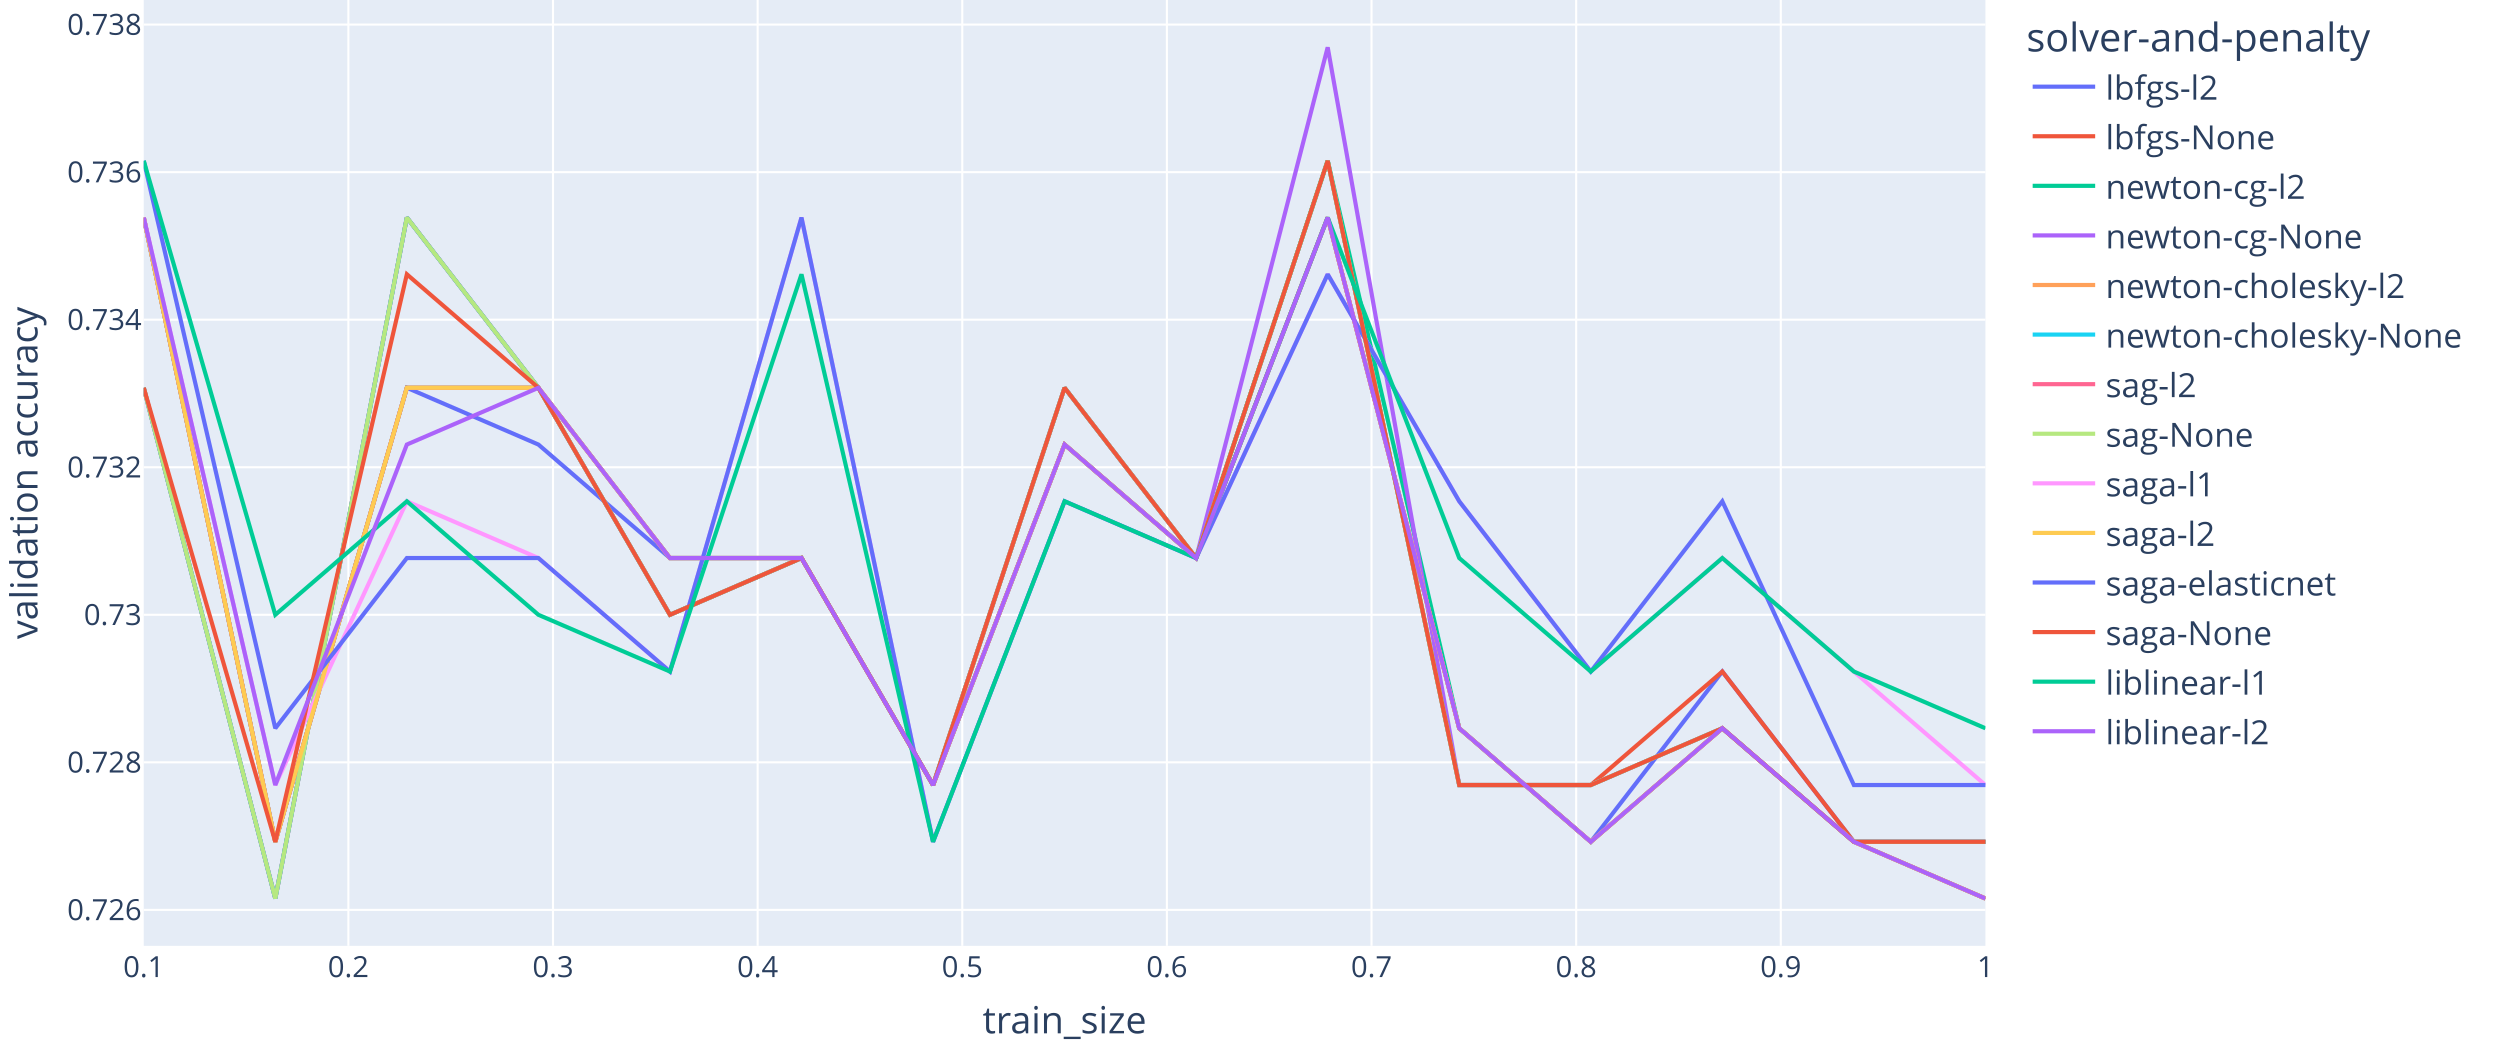
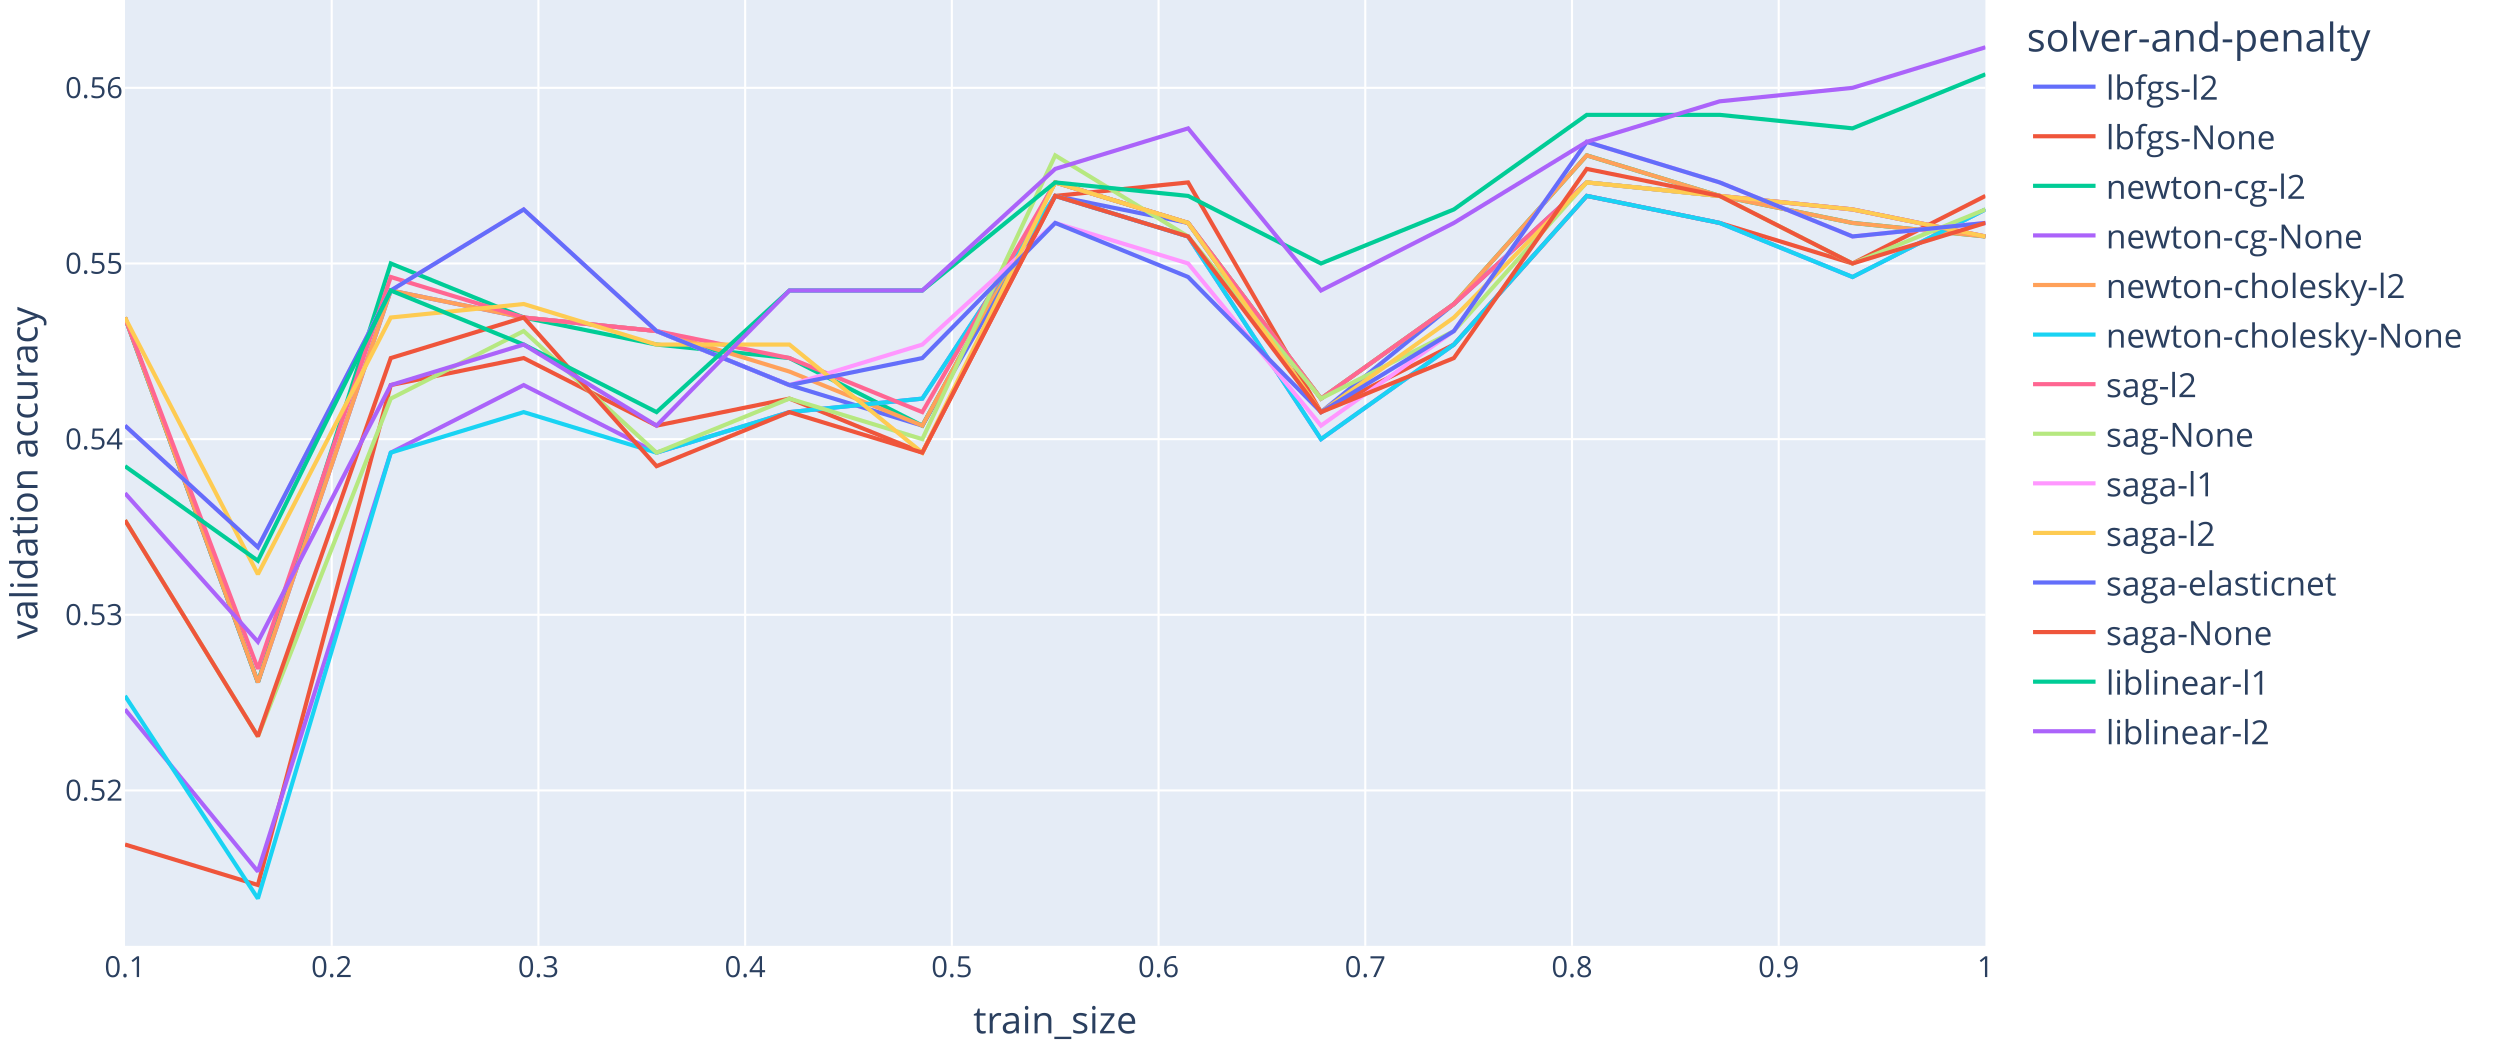
<svg xmlns="http://www.w3.org/2000/svg" class="main-svg" width="1200" height="500" style="" viewBox="0 0 1200 500">
  <rect x="0" y="0" width="1200" height="500" style="fill: rgb(255, 255, 255); fill-opacity: 1;" />
-   <defs id="defs-ea9cd1">
+   <defs id="defs-24082f">
    <g class="clips">
-       <clipPath id="clipea9cd1xyplot" class="plotclip">
-         <rect width="884" height="454" />
+       <clipPath id="clip24082fxyplot" class="plotclip">
+         <rect width="893" height="454" />
      </clipPath>
-       <clipPath class="axesclip" id="clipea9cd1x">
-         <rect x="69" y="0" width="884" height="500" />
+       <clipPath class="axesclip" id="clip24082fx">
+         <rect x="60" y="0" width="893" height="500" />
      </clipPath>
-       <clipPath class="axesclip" id="clipea9cd1y">
+       <clipPath class="axesclip" id="clip24082fy">
        <rect x="0" y="0" width="1200" height="454" />
      </clipPath>
-       <clipPath class="axesclip" id="clipea9cd1xy">
-         <rect x="69" y="0" width="884" height="454" />
+       <clipPath class="axesclip" id="clip24082fxy">
+         <rect x="60" y="0" width="893" height="454" />
      </clipPath>
    </g>
    <g class="gradients" />
    <g class="patterns" />
  </defs>
  <g class="bglayer">
-     <rect class="bg" x="69" y="0" width="884" height="454" style="fill: rgb(229, 236, 246); fill-opacity: 1; stroke-width: 0;" />
+     <rect class="bg" x="60" y="0" width="893" height="454" style="fill: rgb(229, 236, 246); fill-opacity: 1; stroke-width: 0;" />
  </g>
  <g class="layer-below">
    <g class="imagelayer" />
    <g class="shapelayer" />
  </g>
  <g class="cartesianlayer">
    <g class="subplot xy">
      <g class="layer-subplot">
        <g class="shapelayer" />
        <g class="imagelayer" />
      </g>
      <g class="minor-gridlayer">
        <g class="x" />
        <g class="y" />
      </g>
      <g class="gridlayer">
        <g class="x">
-           <path class="xgrid crisp" transform="translate(167.22,0)" d="M0,0v454" style="stroke: rgb(255, 255, 255); stroke-opacity: 1; stroke-width: 1px;" />
-           <path class="xgrid crisp" transform="translate(265.44,0)" d="M0,0v454" style="stroke: rgb(255, 255, 255); stroke-opacity: 1; stroke-width: 1px;" />
-           <path class="xgrid crisp" transform="translate(363.67,0)" d="M0,0v454" style="stroke: rgb(255, 255, 255); stroke-opacity: 1; stroke-width: 1px;" />
-           <path class="xgrid crisp" transform="translate(461.89,0)" d="M0,0v454" style="stroke: rgb(255, 255, 255); stroke-opacity: 1; stroke-width: 1px;" />
-           <path class="xgrid crisp" transform="translate(560.11,0)" d="M0,0v454" style="stroke: rgb(255, 255, 255); stroke-opacity: 1; stroke-width: 1px;" />
-           <path class="xgrid crisp" transform="translate(658.33,0)" d="M0,0v454" style="stroke: rgb(255, 255, 255); stroke-opacity: 1; stroke-width: 1px;" />
-           <path class="xgrid crisp" transform="translate(756.56,0)" d="M0,0v454" style="stroke: rgb(255, 255, 255); stroke-opacity: 1; stroke-width: 1px;" />
-           <path class="xgrid crisp" transform="translate(854.78,0)" d="M0,0v454" style="stroke: rgb(255, 255, 255); stroke-opacity: 1; stroke-width: 1px;" />
+           <path class="xgrid crisp" transform="translate(159.22,0)" d="M0,0v454" style="stroke: rgb(255, 255, 255); stroke-opacity: 1; stroke-width: 1px;" />
+           <path class="xgrid crisp" transform="translate(258.44,0)" d="M0,0v454" style="stroke: rgb(255, 255, 255); stroke-opacity: 1; stroke-width: 1px;" />
+           <path class="xgrid crisp" transform="translate(357.67,0)" d="M0,0v454" style="stroke: rgb(255, 255, 255); stroke-opacity: 1; stroke-width: 1px;" />
+           <path class="xgrid crisp" transform="translate(456.89,0)" d="M0,0v454" style="stroke: rgb(255, 255, 255); stroke-opacity: 1; stroke-width: 1px;" />
+           <path class="xgrid crisp" transform="translate(556.11,0)" d="M0,0v454" style="stroke: rgb(255, 255, 255); stroke-opacity: 1; stroke-width: 1px;" />
+           <path class="xgrid crisp" transform="translate(655.33,0)" d="M0,0v454" style="stroke: rgb(255, 255, 255); stroke-opacity: 1; stroke-width: 1px;" />
+           <path class="xgrid crisp" transform="translate(754.56,0)" d="M0,0v454" style="stroke: rgb(255, 255, 255); stroke-opacity: 1; stroke-width: 1px;" />
+           <path class="xgrid crisp" transform="translate(853.78,0)" d="M0,0v454" style="stroke: rgb(255, 255, 255); stroke-opacity: 1; stroke-width: 1px;" />
        </g>
        <g class="y">
-           <path class="ygrid crisp" transform="translate(0,436.75)" d="M69,0h884" style="stroke: rgb(255, 255, 255); stroke-opacity: 1; stroke-width: 1px;" />
-           <path class="ygrid crisp" transform="translate(0,365.92)" d="M69,0h884" style="stroke: rgb(255, 255, 255); stroke-opacity: 1; stroke-width: 1px;" />
-           <path class="ygrid crisp" transform="translate(0,295.1)" d="M69,0h884" style="stroke: rgb(255, 255, 255); stroke-opacity: 1; stroke-width: 1px;" />
-           <path class="ygrid crisp" transform="translate(0,224.28)" d="M69,0h884" style="stroke: rgb(255, 255, 255); stroke-opacity: 1; stroke-width: 1px;" />
-           <path class="ygrid crisp" transform="translate(0,153.45)" d="M69,0h884" style="stroke: rgb(255, 255, 255); stroke-opacity: 1; stroke-width: 1px;" />
-           <path class="ygrid crisp" transform="translate(0,82.63)" d="M69,0h884" style="stroke: rgb(255, 255, 255); stroke-opacity: 1; stroke-width: 1px;" />
-           <path class="ygrid crisp" transform="translate(0,11.8)" d="M69,0h884" style="stroke: rgb(255, 255, 255); stroke-opacity: 1; stroke-width: 1px;" />
+           <path class="ygrid crisp" transform="translate(0,379.41)" d="M60,0h893" style="stroke: rgb(255, 255, 255); stroke-opacity: 1; stroke-width: 1px;" />
+           <path class="ygrid crisp" transform="translate(0,295.1)" d="M60,0h893" style="stroke: rgb(255, 255, 255); stroke-opacity: 1; stroke-width: 1px;" />
+           <path class="ygrid crisp" transform="translate(0,210.79)" d="M60,0h893" style="stroke: rgb(255, 255, 255); stroke-opacity: 1; stroke-width: 1px;" />
+           <path class="ygrid crisp" transform="translate(0,126.47)" d="M60,0h893" style="stroke: rgb(255, 255, 255); stroke-opacity: 1; stroke-width: 1px;" />
+           <path class="ygrid crisp" transform="translate(0,42.16)" d="M60,0h893" style="stroke: rgb(255, 255, 255); stroke-opacity: 1; stroke-width: 1px;" />
        </g>
      </g>
      <g class="zerolinelayer" />
      <g class="layer-between">
        <g class="shapelayer" />
        <g class="imagelayer" />
      </g>
      <path class="xlines-below" />
      <path class="ylines-below" />
      <g class="overlines-below" />
      <g class="xaxislayer-below" />
      <g class="yaxislayer-below" />
      <g class="overaxes-below" />
      <g class="overplot">
-         <g class="xy" transform="translate(69,0)" clip-path="url(#clipea9cd1xyplot)">
+         <g class="xy" transform="translate(60,0)" clip-path="url(#clip24082fxyplot)">
          <g class="scatterlayer mlayer">
-             <g class="trace scatter trace68e099" style="stroke-miterlimit: 2; opacity: 1;">
-               <g class="fills" />
-               <g class="errorbars" />
-               <g class="lines">
-                 <path class="js-line" d="M0,104.42L63.14,404.06L126.29,186.14L189.43,213.38L252.57,267.86L315.71,267.86L378.86,376.82L442,213.38L505.14,267.86L568.29,104.42L631.43,349.58L694.57,404.06L757.71,322.34L820.86,404.06L884,404.06" style="vector-effect: none; fill: none; stroke: rgb(99, 110, 250); stroke-opacity: 1; stroke-width: 2px; opacity: 1;" />
-               </g>
-               <g class="points" />
-               <g class="text" />
-             </g>
-             <g class="trace scatter tracee0214a" style="stroke-miterlimit: 2; opacity: 1;">
-               <g class="fills" />
-               <g class="errorbars" />
-               <g class="lines">
-                 <path class="js-line" d="M0,186.14L63.14,431.3L126.29,104.42L189.43,186.14L252.57,295.1L315.71,267.86L378.86,376.82L442,186.14L505.14,267.86L568.29,77.18L631.43,376.82L694.57,376.82L757.71,322.34L820.86,404.06L884,404.06" style="vector-effect: none; fill: none; stroke: rgb(239, 85, 59); stroke-opacity: 1; stroke-width: 2px; opacity: 1;" />
-               </g>
-               <g class="points" />
-               <g class="text" />
-             </g>
-             <g class="trace scatter tracea2cf69" style="stroke-miterlimit: 2; opacity: 1;">
-               <g class="fills" />
-               <g class="errorbars" />
-               <g class="lines">
-                 <path class="js-line" d="M0,104.42L63.14,404.06L126.29,186.14L189.43,186.14L252.57,267.86L315.71,267.86L378.86,376.82L442,213.38L505.14,267.86L568.29,77.18L631.43,349.58L694.57,404.06L757.71,349.58L820.86,404.06L884,431.3" style="vector-effect: none; fill: none; stroke: rgb(0, 204, 150); stroke-opacity: 1; stroke-width: 2px; opacity: 1;" />
-               </g>
-               <g class="points" />
-               <g class="text" />
-             </g>
-             <g class="trace scatter trace4b5e1e" style="stroke-miterlimit: 2; opacity: 1;">
-               <g class="fills" />
-               <g class="errorbars" />
-               <g class="lines">
-                 <path class="js-line" d="M0,186.14L63.14,431.3L126.29,104.42L189.43,186.14L252.57,295.1L315.71,267.86L378.86,376.82L442,186.14L505.14,267.86L568.29,22.7L631.43,376.82L694.57,376.82L757.71,349.58L820.86,404.06L884,404.06" style="vector-effect: none; fill: none; stroke: rgb(171, 99, 250); stroke-opacity: 1; stroke-width: 2px; opacity: 1;" />
-               </g>
-               <g class="points" />
-               <g class="text" />
-             </g>
-             <g class="trace scatter trace64db4d" style="stroke-miterlimit: 2; opacity: 1;">
-               <g class="fills" />
-               <g class="errorbars" />
-               <g class="lines">
-                 <path class="js-line" d="M0,104.42L63.14,404.06L126.29,186.14L189.43,186.14L252.57,267.86L315.71,267.86L378.86,376.82L442,213.38L505.14,267.86L568.29,104.42L631.43,349.58L694.57,404.06L757.71,349.58L820.86,404.06L884,431.3" style="vector-effect: none; fill: none; stroke: rgb(255, 161, 90); stroke-opacity: 1; stroke-width: 2px; opacity: 1;" />
-               </g>
-               <g class="points" />
-               <g class="text" />
-             </g>
-             <g class="trace scatter trace7dad51" style="stroke-miterlimit: 2; opacity: 1;">
-               <g class="fills" />
-               <g class="errorbars" />
-               <g class="lines">
-                 <path class="js-line" d="M0,186.14L63.14,431.3L126.29,104.42L189.43,186.14L252.57,295.1L315.71,267.86L378.86,376.82L442,186.14L505.14,267.86L568.29,77.18L631.43,376.82L694.57,376.82L757.71,349.58L820.86,404.06L884,404.06" style="vector-effect: none; fill: none; stroke: rgb(25, 211, 243); stroke-opacity: 1; stroke-width: 2px; opacity: 1;" />
-               </g>
-               <g class="points" />
-               <g class="text" />
-             </g>
-             <g class="trace scatter trace5bfaf8" style="stroke-miterlimit: 2; opacity: 1;">
-               <g class="fills" />
-               <g class="errorbars" />
-               <g class="lines">
-                 <path class="js-line" d="M0,104.42L63.14,404.06L126.29,186.14L189.43,186.14L252.57,267.86L315.71,267.86L378.86,376.82L442,213.38L505.14,267.86L568.29,104.42L631.43,349.58L694.57,404.06L757.71,349.58L820.86,404.06L884,431.3" style="vector-effect: none; fill: none; stroke: rgb(255, 102, 146); stroke-opacity: 1; stroke-width: 2px; opacity: 1;" />
-               </g>
-               <g class="points" />
-               <g class="text" />
-             </g>
-             <g class="trace scatter trace905523" style="stroke-miterlimit: 2; opacity: 1;">
-               <g class="fills" />
-               <g class="errorbars" />
-               <g class="lines">
-                 <path class="js-line" d="M0,186.14L63.14,431.3L126.29,104.42L189.43,186.14L252.57,295.1L315.71,267.86L378.86,376.82L442,186.14L505.14,267.86L568.29,77.18L631.43,376.82L694.57,376.82L757.71,349.58L820.86,404.06L884,404.06" style="vector-effect: none; fill: none; stroke: rgb(182, 232, 128); stroke-opacity: 1; stroke-width: 2px; opacity: 1;" />
-               </g>
-               <g class="points" />
-               <g class="text" />
-             </g>
-             <g class="trace scatter trace5bcd3b" style="stroke-miterlimit: 2; opacity: 1;">
-               <g class="fills" />
-               <g class="errorbars" />
-               <g class="lines">
-                 <path class="js-line" d="M0,104.42L63.14,376.82L126.29,240.62L189.43,267.86L252.57,322.34L315.71,104.42L378.86,404.06L442,240.62L505.14,267.86L568.29,131.66L631.43,240.62L694.57,322.34L757.71,267.86L884,376.82" style="vector-effect: none; fill: none; stroke: rgb(255, 151, 255); stroke-opacity: 1; stroke-width: 2px; opacity: 1;" />
-               </g>
-               <g class="points" />
-               <g class="text" />
-             </g>
-             <g class="trace scatter trace7b764d" style="stroke-miterlimit: 2; opacity: 1;">
-               <g class="fills" />
-               <g class="errorbars" />
-               <g class="lines">
-                 <path class="js-line" d="M0,104.42L63.14,404.06L126.29,186.14L189.43,186.14L252.57,267.86L315.71,267.86L378.86,376.82L442,213.38L505.14,267.86L568.29,104.42L631.43,349.58L694.57,404.06L757.71,349.58L820.86,404.06L884,431.3" style="vector-effect: none; fill: none; stroke: rgb(254, 203, 82); stroke-opacity: 1; stroke-width: 2px; opacity: 1;" />
-               </g>
-               <g class="points" />
-               <g class="text" />
-             </g>
-             <g class="trace scatter trace426a2b" style="stroke-miterlimit: 2; opacity: 1;">
-               <g class="fills" />
-               <g class="errorbars" />
-               <g class="lines">
-                 <path class="js-line" d="M0,77.18L63.14,349.58L126.29,267.86L189.43,267.86L252.57,322.34L315.71,104.42L378.86,404.06L442,240.62L505.14,267.86L568.29,131.66L631.43,240.62L694.57,322.34L757.71,240.62L820.86,376.82L884,376.82" style="vector-effect: none; fill: none; stroke: rgb(99, 110, 250); stroke-opacity: 1; stroke-width: 2px; opacity: 1;" />
-               </g>
-               <g class="points" />
-               <g class="text" />
-             </g>
-             <g class="trace scatter trace6861c8" style="stroke-miterlimit: 2; opacity: 1;">
-               <g class="fills" />
-               <g class="errorbars" />
-               <g class="lines">
-                 <path class="js-line" d="M0,186.14L63.14,404.06L126.29,131.66L189.43,186.14L252.57,295.1L315.71,267.86L378.86,376.82L442,186.14L505.14,267.86L568.29,77.18L631.43,376.82L694.57,376.82L757.71,349.58L820.86,404.06L884,404.06" style="vector-effect: none; fill: none; stroke: rgb(239, 85, 59); stroke-opacity: 1; stroke-width: 2px; opacity: 1;" />
-               </g>
-               <g class="points" />
-               <g class="text" />
-             </g>
-             <g class="trace scatter traceb2e31d" style="stroke-miterlimit: 2; opacity: 1;">
-               <g class="fills" />
-               <g class="errorbars" />
-               <g class="lines">
-                 <path class="js-line" d="M0,77.18L63.14,295.1L126.29,240.62L189.43,295.1L252.57,322.34L315.71,131.66L378.86,404.06L442,240.62L505.14,267.86L568.29,104.42L631.43,267.86L694.57,322.34L757.71,267.86L820.86,322.34L884,349.58" style="vector-effect: none; fill: none; stroke: rgb(0, 204, 150); stroke-opacity: 1; stroke-width: 2px; opacity: 1;" />
-               </g>
-               <g class="points" />
-               <g class="text" />
-             </g>
-             <g class="trace scatter traceeb6332" style="stroke-miterlimit: 2; opacity: 1;">
-               <g class="fills" />
-               <g class="errorbars" />
-               <g class="lines">
-                 <path class="js-line" d="M0,104.42L63.14,376.82L126.29,213.38L189.43,186.14L252.57,267.86L315.71,267.86L378.86,376.82L442,213.38L505.14,267.86L568.29,104.42L631.43,349.58L694.57,404.06L757.71,349.58L820.86,404.06L884,431.3" style="vector-effect: none; fill: none; stroke: rgb(171, 99, 250); stroke-opacity: 1; stroke-width: 2px; opacity: 1;" />
+             <g class="trace scatter trace258037" style="stroke-miterlimit: 2; opacity: 1;">
+               <g class="fills" />
+               <g class="errorbars" />
+               <g class="lines">
+                 <path class="js-line" d="M0,152.41L63.79,327.53L127.57,139.44L191.36,152.41L255.14,158.9L318.93,184.84L382.71,204.3L446.5,94.04L510.29,107.01L574.07,197.81L637.86,145.93L701.64,87.56L765.43,94.04L829.21,100.53L893,113.5" style="vector-effect: none; fill: none; stroke: rgb(99, 110, 250); stroke-opacity: 1; stroke-width: 2px; opacity: 1;" />
+               </g>
+               <g class="points" />
+               <g class="text" />
+             </g>
+             <g class="trace scatter traceef3fd4" style="stroke-miterlimit: 2; opacity: 1;">
+               <g class="fills" />
+               <g class="errorbars" />
+               <g class="lines">
+                 <path class="js-line" d="M0,405.36L63.79,424.81L127.57,184.84L191.36,171.87L255.14,204.3L318.93,191.33L382.71,217.27L446.5,94.04L510.29,87.56L574.07,197.81L637.86,165.39L701.64,94.04L765.43,107.01L829.21,126.47L893,94.04" style="vector-effect: none; fill: none; stroke: rgb(239, 85, 59); stroke-opacity: 1; stroke-width: 2px; opacity: 1;" />
+               </g>
+               <g class="points" />
+               <g class="text" />
+             </g>
+             <g class="trace scatter tracef79766" style="stroke-miterlimit: 2; opacity: 1;">
+               <g class="fills" />
+               <g class="errorbars" />
+               <g class="lines">
+                 <path class="js-line" d="M0,152.41L63.79,327.53L127.57,126.47L191.36,152.41L255.14,165.39L318.93,171.87L382.71,204.3L446.5,87.56L510.29,107.01L574.07,191.33L637.86,145.93L701.64,74.59L765.43,94.04L829.21,107.01L893,113.5" style="vector-effect: none; fill: none; stroke: rgb(0, 204, 150); stroke-opacity: 1; stroke-width: 2px; opacity: 1;" />
+               </g>
+               <g class="points" />
+               <g class="text" />
+             </g>
+             <g class="trace scatter trace04fb2e" style="stroke-miterlimit: 2; opacity: 1;">
+               <g class="fills" />
+               <g class="errorbars" />
+               <g class="lines">
+                 <path class="js-line" d="M0,340.5L63.79,418.33L127.57,217.27L191.36,184.84L255.14,217.27L318.93,197.81L382.71,191.33L446.5,94.04L510.29,113.5L574.07,210.79L637.86,165.39L701.64,94.04L765.43,107.01L829.21,132.96L893,100.53" style="vector-effect: none; fill: none; stroke: rgb(171, 99, 250); stroke-opacity: 1; stroke-width: 2px; opacity: 1;" />
+               </g>
+               <g class="points" />
+               <g class="text" />
+             </g>
+             <g class="trace scatter traceae353c" style="stroke-miterlimit: 2; opacity: 1;">
+               <g class="fills" />
+               <g class="errorbars" />
+               <g class="lines">
+                 <path class="js-line" d="M0,152.41L63.79,327.53L127.57,139.44L191.36,152.41L255.14,158.9L318.93,178.36L382.71,204.3L446.5,87.56L510.29,107.01L574.07,191.33L637.86,145.93L701.64,74.59L765.43,94.04L829.21,107.01L893,113.5" style="vector-effect: none; fill: none; stroke: rgb(255, 161, 90); stroke-opacity: 1; stroke-width: 2px; opacity: 1;" />
+               </g>
+               <g class="points" />
+               <g class="text" />
+             </g>
+             <g class="trace scatter tracee47c7b" style="stroke-miterlimit: 2; opacity: 1;">
+               <g class="fills" />
+               <g class="errorbars" />
+               <g class="lines">
+                 <path class="js-line" d="M0,334.01L63.79,431.3L127.57,217.27L191.36,197.81L255.14,217.27L318.93,197.81L382.71,191.33L446.5,94.04L510.29,113.5L574.07,210.79L637.86,165.39L701.64,94.04L765.43,107.01L829.21,132.96L893,100.53" style="vector-effect: none; fill: none; stroke: rgb(25, 211, 243); stroke-opacity: 1; stroke-width: 2px; opacity: 1;" />
+               </g>
+               <g class="points" />
+               <g class="text" />
+             </g>
+             <g class="trace scatter trace43b8b2" style="stroke-miterlimit: 2; opacity: 1;">
+               <g class="fills" />
+               <g class="errorbars" />
+               <g class="lines">
+                 <path class="js-line" d="M0,152.41L63.79,321.04L127.57,132.96L191.36,152.41L255.14,158.9L318.93,171.87L382.71,197.81L446.5,87.56L510.29,107.01L574.07,191.33L637.86,145.93L701.64,87.56L765.43,94.04L829.21,100.53L893,113.5" style="vector-effect: none; fill: none; stroke: rgb(255, 102, 146); stroke-opacity: 1; stroke-width: 2px; opacity: 1;" />
+               </g>
+               <g class="points" />
+               <g class="text" />
+             </g>
+             <g class="trace scatter traceac12bb" style="stroke-miterlimit: 2; opacity: 1;">
+               <g class="fills" />
+               <g class="errorbars" />
+               <g class="lines">
+                 <path class="js-line" d="M0,249.7L63.79,353.47L127.57,191.33L191.36,158.9L255.14,217.27L318.93,191.33L382.71,210.79L446.5,74.59L510.29,113.5L574.07,191.33L637.86,158.9L701.64,87.56L765.43,94.04L829.21,126.47L893,100.53" style="vector-effect: none; fill: none; stroke: rgb(182, 232, 128); stroke-opacity: 1; stroke-width: 2px; opacity: 1;" />
+               </g>
+               <g class="points" />
+               <g class="text" />
+             </g>
+             <g class="trace scatter trace65c25e" style="stroke-miterlimit: 2; opacity: 1;">
+               <g class="fills" />
+               <g class="errorbars" />
+               <g class="lines">
+                 <path class="js-line" d="M0,204.3L63.79,262.67L127.57,139.44L191.36,100.53L255.14,158.9L318.93,184.84L382.71,165.39L446.5,107.01L510.29,126.47L574.07,204.3L637.86,158.9L701.64,68.1L765.43,87.56L829.21,113.5L893,107.01" style="vector-effect: none; fill: none; stroke: rgb(255, 151, 255); stroke-opacity: 1; stroke-width: 2px; opacity: 1;" />
+               </g>
+               <g class="points" />
+               <g class="text" />
+             </g>
+             <g class="trace scatter trace63d04d" style="stroke-miterlimit: 2; opacity: 1;">
+               <g class="fills" />
+               <g class="errorbars" />
+               <g class="lines">
+                 <path class="js-line" d="M0,152.41L63.79,275.64L127.57,152.41L191.36,145.93L255.14,165.39L318.93,165.39L382.71,217.27L446.5,87.56L510.29,107.01L574.07,197.81L637.86,152.41L701.64,87.56L765.43,94.04L829.21,100.53L893,113.5" style="vector-effect: none; fill: none; stroke: rgb(254, 203, 82); stroke-opacity: 1; stroke-width: 2px; opacity: 1;" />
+               </g>
+               <g class="points" />
+               <g class="text" />
+             </g>
+             <g class="trace scatter trace173bb1" style="stroke-miterlimit: 2; opacity: 1;">
+               <g class="fills" />
+               <g class="errorbars" />
+               <g class="lines">
+                 <path class="js-line" d="M0,204.3L63.79,262.67L127.57,139.44L191.36,100.53L255.14,158.9L318.93,184.84L382.71,171.87L446.5,107.01L510.29,132.96L574.07,197.81L637.86,158.9L701.64,68.1L765.43,87.56L829.21,113.5L893,107.01" style="vector-effect: none; fill: none; stroke: rgb(99, 110, 250); stroke-opacity: 1; stroke-width: 2px; opacity: 1;" />
+               </g>
+               <g class="points" />
+               <g class="text" />
+             </g>
+             <g class="trace scatter traceb0260a" style="stroke-miterlimit: 2; opacity: 1;">
+               <g class="fills" />
+               <g class="errorbars" />
+               <g class="lines">
+                 <path class="js-line" d="M0,249.7L63.79,353.47L127.57,171.87L191.36,152.41L255.14,223.76L318.93,197.81L382.71,217.27L446.5,94.04L510.29,113.5L574.07,197.81L637.86,171.87L701.64,81.07L765.43,94.04L829.21,126.47L893,107.01" style="vector-effect: none; fill: none; stroke: rgb(239, 85, 59); stroke-opacity: 1; stroke-width: 2px; opacity: 1;" />
+               </g>
+               <g class="points" />
+               <g class="text" />
+             </g>
+             <g class="trace scatter trace1951a8" style="stroke-miterlimit: 2; opacity: 1;">
+               <g class="fills" />
+               <g class="errorbars" />
+               <g class="lines">
+                 <path class="js-line" d="M0,223.76L63.79,269.16L127.57,139.44L191.36,165.39L255.14,197.81L318.93,139.44L382.71,139.44L446.5,87.56L510.29,94.04L574.07,126.47L637.86,100.53L701.64,55.13L765.43,55.13L829.21,61.61L893,35.67" style="vector-effect: none; fill: none; stroke: rgb(0, 204, 150); stroke-opacity: 1; stroke-width: 2px; opacity: 1;" />
+               </g>
+               <g class="points" />
+               <g class="text" />
+             </g>
+             <g class="trace scatter tracee7959b" style="stroke-miterlimit: 2; opacity: 1;">
+               <g class="fills" />
+               <g class="errorbars" />
+               <g class="lines">
+                 <path class="js-line" d="M0,236.73L63.79,308.07L127.57,184.84L191.36,165.39L255.14,204.3L318.93,139.44L382.71,139.44L446.5,81.07L510.29,61.61L574.07,139.44L637.86,107.01L701.64,68.1L765.43,48.64L829.21,42.16L893,22.7" style="vector-effect: none; fill: none; stroke: rgb(171, 99, 250); stroke-opacity: 1; stroke-width: 2px; opacity: 1;" />
              </g>
              <g class="points" />
              <g class="text" />
            </g>
          </g>
        </g>
      </g>
      <g class="zerolinelayer-above" />
      <path class="xlines-above crisp" d="M0,0" style="fill: none;" />
      <path class="ylines-above crisp" d="M0,0" style="fill: none;" />
      <g class="overlines-above" />
      <g class="xaxislayer-above">
        <g class="xtick">
-           <text text-anchor="middle" x="0" y="469" transform="translate(69,0)" style="font-family: 'Open Sans', verdana, arial, sans-serif; font-size: 14px; fill: rgb(42, 63, 95); fill-opacity: 1; white-space: pre;">0.1</text>
-         </g>
-         <g class="xtick">
-           <text text-anchor="middle" x="0" y="469" style="font-family: 'Open Sans', verdana, arial, sans-serif; font-size: 14px; fill: rgb(42, 63, 95); fill-opacity: 1; white-space: pre;" transform="translate(167.22,0)">0.2</text>
-         </g>
-         <g class="xtick">
-           <text text-anchor="middle" x="0" y="469" style="font-family: 'Open Sans', verdana, arial, sans-serif; font-size: 14px; fill: rgb(42, 63, 95); fill-opacity: 1; white-space: pre;" transform="translate(265.44,0)">0.3</text>
-         </g>
-         <g class="xtick">
-           <text text-anchor="middle" x="0" y="469" style="font-family: 'Open Sans', verdana, arial, sans-serif; font-size: 14px; fill: rgb(42, 63, 95); fill-opacity: 1; white-space: pre;" transform="translate(363.67,0)">0.4</text>
-         </g>
-         <g class="xtick">
-           <text text-anchor="middle" x="0" y="469" style="font-family: 'Open Sans', verdana, arial, sans-serif; font-size: 14px; fill: rgb(42, 63, 95); fill-opacity: 1; white-space: pre;" transform="translate(461.89,0)">0.5</text>
-         </g>
-         <g class="xtick">
-           <text text-anchor="middle" x="0" y="469" style="font-family: 'Open Sans', verdana, arial, sans-serif; font-size: 14px; fill: rgb(42, 63, 95); fill-opacity: 1; white-space: pre;" transform="translate(560.11,0)">0.6</text>
-         </g>
-         <g class="xtick">
-           <text text-anchor="middle" x="0" y="469" style="font-family: 'Open Sans', verdana, arial, sans-serif; font-size: 14px; fill: rgb(42, 63, 95); fill-opacity: 1; white-space: pre;" transform="translate(658.33,0)">0.7</text>
-         </g>
-         <g class="xtick">
-           <text text-anchor="middle" x="0" y="469" style="font-family: 'Open Sans', verdana, arial, sans-serif; font-size: 14px; fill: rgb(42, 63, 95); fill-opacity: 1; white-space: pre;" transform="translate(756.56,0)">0.8</text>
-         </g>
-         <g class="xtick">
-           <text text-anchor="middle" x="0" y="469" style="font-family: 'Open Sans', verdana, arial, sans-serif; font-size: 14px; fill: rgb(42, 63, 95); fill-opacity: 1; white-space: pre;" transform="translate(854.78,0)">0.9</text>
+           <text text-anchor="middle" x="0" y="469" transform="translate(60,0)" style="font-family: 'Open Sans', verdana, arial, sans-serif; font-size: 14px; fill: rgb(42, 63, 95); fill-opacity: 1; white-space: pre;">0.1</text>
+         </g>
+         <g class="xtick">
+           <text text-anchor="middle" x="0" y="469" style="font-family: 'Open Sans', verdana, arial, sans-serif; font-size: 14px; fill: rgb(42, 63, 95); fill-opacity: 1; white-space: pre;" transform="translate(159.22,0)">0.2</text>
+         </g>
+         <g class="xtick">
+           <text text-anchor="middle" x="0" y="469" style="font-family: 'Open Sans', verdana, arial, sans-serif; font-size: 14px; fill: rgb(42, 63, 95); fill-opacity: 1; white-space: pre;" transform="translate(258.44,0)">0.3</text>
+         </g>
+         <g class="xtick">
+           <text text-anchor="middle" x="0" y="469" style="font-family: 'Open Sans', verdana, arial, sans-serif; font-size: 14px; fill: rgb(42, 63, 95); fill-opacity: 1; white-space: pre;" transform="translate(357.67,0)">0.4</text>
+         </g>
+         <g class="xtick">
+           <text text-anchor="middle" x="0" y="469" style="font-family: 'Open Sans', verdana, arial, sans-serif; font-size: 14px; fill: rgb(42, 63, 95); fill-opacity: 1; white-space: pre;" transform="translate(456.89,0)">0.5</text>
+         </g>
+         <g class="xtick">
+           <text text-anchor="middle" x="0" y="469" style="font-family: 'Open Sans', verdana, arial, sans-serif; font-size: 14px; fill: rgb(42, 63, 95); fill-opacity: 1; white-space: pre;" transform="translate(556.11,0)">0.6</text>
+         </g>
+         <g class="xtick">
+           <text text-anchor="middle" x="0" y="469" style="font-family: 'Open Sans', verdana, arial, sans-serif; font-size: 14px; fill: rgb(42, 63, 95); fill-opacity: 1; white-space: pre;" transform="translate(655.33,0)">0.7</text>
+         </g>
+         <g class="xtick">
+           <text text-anchor="middle" x="0" y="469" style="font-family: 'Open Sans', verdana, arial, sans-serif; font-size: 14px; fill: rgb(42, 63, 95); fill-opacity: 1; white-space: pre;" transform="translate(754.56,0)">0.8</text>
+         </g>
+         <g class="xtick">
+           <text text-anchor="middle" x="0" y="469" style="font-family: 'Open Sans', verdana, arial, sans-serif; font-size: 14px; fill: rgb(42, 63, 95); fill-opacity: 1; white-space: pre;" transform="translate(853.78,0)">0.9</text>
        </g>
        <g class="xtick">
          <text text-anchor="middle" x="0" y="469" style="font-family: 'Open Sans', verdana, arial, sans-serif; font-size: 14px; fill: rgb(42, 63, 95); fill-opacity: 1; white-space: pre;" transform="translate(953,0)">1</text>
        </g>
      </g>
      <g class="yaxislayer-above">
        <g class="ytick">
-           <text text-anchor="end" x="68" y="4.9" transform="translate(0,436.75)" style="font-family: 'Open Sans', verdana, arial, sans-serif; font-size: 14px; fill: rgb(42, 63, 95); fill-opacity: 1; white-space: pre;">0.726</text>
+           <text text-anchor="end" x="59" y="4.9" transform="translate(0,379.41)" style="font-family: 'Open Sans', verdana, arial, sans-serif; font-size: 14px; fill: rgb(42, 63, 95); fill-opacity: 1; white-space: pre;">0.52</text>
        </g>
        <g class="ytick">
-           <text text-anchor="end" x="68" y="4.9" style="font-family: 'Open Sans', verdana, arial, sans-serif; font-size: 14px; fill: rgb(42, 63, 95); fill-opacity: 1; white-space: pre;" transform="translate(0,365.92)">0.728</text>
+           <text text-anchor="end" x="59" y="4.9" style="font-family: 'Open Sans', verdana, arial, sans-serif; font-size: 14px; fill: rgb(42, 63, 95); fill-opacity: 1; white-space: pre;" transform="translate(0,295.1)">0.53</text>
        </g>
        <g class="ytick">
-           <text text-anchor="end" x="68" y="4.9" style="font-family: 'Open Sans', verdana, arial, sans-serif; font-size: 14px; fill: rgb(42, 63, 95); fill-opacity: 1; white-space: pre;" transform="translate(0,295.1)">0.73</text>
+           <text text-anchor="end" x="59" y="4.9" style="font-family: 'Open Sans', verdana, arial, sans-serif; font-size: 14px; fill: rgb(42, 63, 95); fill-opacity: 1; white-space: pre;" transform="translate(0,210.79)">0.54</text>
        </g>
        <g class="ytick">
-           <text text-anchor="end" x="68" y="4.9" style="font-family: 'Open Sans', verdana, arial, sans-serif; font-size: 14px; fill: rgb(42, 63, 95); fill-opacity: 1; white-space: pre;" transform="translate(0,224.28)">0.732</text>
+           <text text-anchor="end" x="59" y="4.9" style="font-family: 'Open Sans', verdana, arial, sans-serif; font-size: 14px; fill: rgb(42, 63, 95); fill-opacity: 1; white-space: pre;" transform="translate(0,126.47)">0.55</text>
        </g>
        <g class="ytick">
-           <text text-anchor="end" x="68" y="4.9" style="font-family: 'Open Sans', verdana, arial, sans-serif; font-size: 14px; fill: rgb(42, 63, 95); fill-opacity: 1; white-space: pre;" transform="translate(0,153.45)">0.734</text>
-         </g>
-         <g class="ytick">
-           <text text-anchor="end" x="68" y="4.9" style="font-family: 'Open Sans', verdana, arial, sans-serif; font-size: 14px; fill: rgb(42, 63, 95); fill-opacity: 1; white-space: pre;" transform="translate(0,82.63)">0.736</text>
-         </g>
-         <g class="ytick">
-           <text text-anchor="end" x="68" y="4.9" style="font-family: 'Open Sans', verdana, arial, sans-serif; font-size: 14px; fill: rgb(42, 63, 95); fill-opacity: 1; white-space: pre;" transform="translate(0,11.8)">0.738</text>
+           <text text-anchor="end" x="59" y="4.9" style="font-family: 'Open Sans', verdana, arial, sans-serif; font-size: 14px; fill: rgb(42, 63, 95); fill-opacity: 1; white-space: pre;" transform="translate(0,42.16)">0.56</text>
        </g>
      </g>
      <g class="overaxes-above" />
    </g>
  </g>
  <g class="polarlayer" />
  <g class="smithlayer" />
  <g class="ternarylayer" />
  <g class="geolayer" />
  <g class="funnelarealayer" />
  <g class="pielayer" />
  <g class="iciclelayer" />
  <g class="treemaplayer" />
  <g class="sunburstlayer" />
  <g class="glimages" />
-   <defs id="topdefs-ea9cd1">
+   <defs id="topdefs-24082f">
    <g class="clips" />
-     <clipPath id="legendea9cd1">
+     <clipPath id="legend24082f">
      <rect width="229" height="368" x="0" y="0" />
    </clipPath>
  </defs>
  <g class="layer-above">
    <g class="imagelayer" />
    <g class="shapelayer" />
  </g>
  <g class="infolayer">
-     <g class="legend" pointer-events="all" transform="translate(970.68,0)">
+     <g class="legend" pointer-events="all" transform="translate(970.86,0)">
      <rect class="bg" shape-rendering="crispEdges" style="stroke: rgb(68, 68, 68); stroke-opacity: 1; fill: rgb(255, 255, 255); fill-opacity: 1; stroke-width: 0px;" width="229" height="368" x="0" y="0" />
-       <g class="scrollbox" transform="" clip-path="url(#legendea9cd1)">
+       <g class="scrollbox" transform="" clip-path="url(#legend24082f)">
        <text class="legendtitletext" text-anchor="start" x="2" y="24.7" style="font-family: 'Open Sans', verdana, arial, sans-serif; font-size: 19px; fill: rgb(42, 63, 95); fill-opacity: 1; white-space: pre; opacity: 1;">solver-and-penalty</text>
        <g class="groups" transform="">
          <g class="traces" transform="translate(0,41.6)" style="opacity: 1;">
            <text class="legendtext" text-anchor="start" x="40" y="6.24" style="font-family: 'Open Sans', verdana, arial, sans-serif; font-size: 16px; fill: rgb(42, 63, 95); fill-opacity: 1; white-space: pre;">lbfgs-l2</text>
            <g class="layers" style="opacity: 1;">
              <g class="legendfill" />
              <g class="legendlines">
                <path class="js-line" d="M5,0h30" style="fill: none; stroke: rgb(99, 110, 250); stroke-opacity: 1; stroke-width: 2px;" />
              </g>
              <g class="legendsymbols">
                <g class="legendpoints" />
              </g>
            </g>
            <rect class="legendtoggle" x="0" y="-11.9" width="223.812" height="23.8" style="fill: rgb(0, 0, 0); fill-opacity: 0;" />
          </g>
        </g>
        <g class="groups" transform="">
          <g class="traces" transform="translate(0,65.4)" style="opacity: 1;">
            <text class="legendtext" text-anchor="start" x="40" y="6.24" style="font-family: 'Open Sans', verdana, arial, sans-serif; font-size: 16px; fill: rgb(42, 63, 95); fill-opacity: 1; white-space: pre;">lbfgs-None</text>
            <g class="layers" style="opacity: 1;">
              <g class="legendfill" />
              <g class="legendlines">
                <path class="js-line" d="M5,0h30" style="fill: none; stroke: rgb(239, 85, 59); stroke-opacity: 1; stroke-width: 2px;" />
              </g>
              <g class="legendsymbols">
                <g class="legendpoints" />
              </g>
            </g>
            <rect class="legendtoggle" x="0" y="-11.9" width="223.812" height="23.8" style="fill: rgb(0, 0, 0); fill-opacity: 0;" />
          </g>
        </g>
        <g class="groups" transform="">
          <g class="traces" transform="translate(0,89.2)" style="opacity: 1;">
            <text class="legendtext" text-anchor="start" x="40" y="6.24" style="font-family: 'Open Sans', verdana, arial, sans-serif; font-size: 16px; fill: rgb(42, 63, 95); fill-opacity: 1; white-space: pre;">newton-cg-l2</text>
            <g class="layers" style="opacity: 1;">
              <g class="legendfill" />
              <g class="legendlines">
                <path class="js-line" d="M5,0h30" style="fill: none; stroke: rgb(0, 204, 150); stroke-opacity: 1; stroke-width: 2px;" />
              </g>
              <g class="legendsymbols">
                <g class="legendpoints" />
              </g>
            </g>
            <rect class="legendtoggle" x="0" y="-11.9" width="223.812" height="23.8" style="fill: rgb(0, 0, 0); fill-opacity: 0;" />
          </g>
        </g>
        <g class="groups" transform="">
          <g class="traces" transform="translate(0,113)" style="opacity: 1;">
            <text class="legendtext" text-anchor="start" x="40" y="6.24" style="font-family: 'Open Sans', verdana, arial, sans-serif; font-size: 16px; fill: rgb(42, 63, 95); fill-opacity: 1; white-space: pre;">newton-cg-None</text>
            <g class="layers" style="opacity: 1;">
              <g class="legendfill" />
              <g class="legendlines">
                <path class="js-line" d="M5,0h30" style="fill: none; stroke: rgb(171, 99, 250); stroke-opacity: 1; stroke-width: 2px;" />
              </g>
              <g class="legendsymbols">
                <g class="legendpoints" />
              </g>
            </g>
            <rect class="legendtoggle" x="0" y="-11.9" width="223.812" height="23.8" style="fill: rgb(0, 0, 0); fill-opacity: 0;" />
          </g>
        </g>
        <g class="groups" transform="">
          <g class="traces" transform="translate(0,136.8)" style="opacity: 1;">
            <text class="legendtext" text-anchor="start" x="40" y="6.24" style="font-family: 'Open Sans', verdana, arial, sans-serif; font-size: 16px; fill: rgb(42, 63, 95); fill-opacity: 1; white-space: pre;">newton-cholesky-l2</text>
            <g class="layers" style="opacity: 1;">
              <g class="legendfill" />
              <g class="legendlines">
                <path class="js-line" d="M5,0h30" style="fill: none; stroke: rgb(255, 161, 90); stroke-opacity: 1; stroke-width: 2px;" />
              </g>
              <g class="legendsymbols">
                <g class="legendpoints" />
              </g>
            </g>
            <rect class="legendtoggle" x="0" y="-11.9" width="223.812" height="23.8" style="fill: rgb(0, 0, 0); fill-opacity: 0;" />
          </g>
        </g>
        <g class="groups" transform="">
          <g class="traces" transform="translate(0,160.6)" style="opacity: 1;">
            <text class="legendtext" text-anchor="start" x="40" y="6.24" style="font-family: 'Open Sans', verdana, arial, sans-serif; font-size: 16px; fill: rgb(42, 63, 95); fill-opacity: 1; white-space: pre;">newton-cholesky-None</text>
            <g class="layers" style="opacity: 1;">
              <g class="legendfill" />
              <g class="legendlines">
                <path class="js-line" d="M5,0h30" style="fill: none; stroke: rgb(25, 211, 243); stroke-opacity: 1; stroke-width: 2px;" />
              </g>
              <g class="legendsymbols">
                <g class="legendpoints" />
              </g>
            </g>
            <rect class="legendtoggle" x="0" y="-11.9" width="223.812" height="23.8" style="fill: rgb(0, 0, 0); fill-opacity: 0;" />
          </g>
        </g>
        <g class="groups" transform="">
          <g class="traces" transform="translate(0,184.4)" style="opacity: 1;">
            <text class="legendtext" text-anchor="start" x="40" y="6.24" style="font-family: 'Open Sans', verdana, arial, sans-serif; font-size: 16px; fill: rgb(42, 63, 95); fill-opacity: 1; white-space: pre;">sag-l2</text>
            <g class="layers" style="opacity: 1;">
              <g class="legendfill" />
              <g class="legendlines">
                <path class="js-line" d="M5,0h30" style="fill: none; stroke: rgb(255, 102, 146); stroke-opacity: 1; stroke-width: 2px;" />
              </g>
              <g class="legendsymbols">
                <g class="legendpoints" />
              </g>
            </g>
            <rect class="legendtoggle" x="0" y="-11.9" width="223.812" height="23.8" style="fill: rgb(0, 0, 0); fill-opacity: 0;" />
          </g>
        </g>
        <g class="groups" transform="">
          <g class="traces" transform="translate(0,208.2)" style="opacity: 1;">
            <text class="legendtext" text-anchor="start" x="40" y="6.24" style="font-family: 'Open Sans', verdana, arial, sans-serif; font-size: 16px; fill: rgb(42, 63, 95); fill-opacity: 1; white-space: pre;">sag-None</text>
            <g class="layers" style="opacity: 1;">
              <g class="legendfill" />
              <g class="legendlines">
                <path class="js-line" d="M5,0h30" style="fill: none; stroke: rgb(182, 232, 128); stroke-opacity: 1; stroke-width: 2px;" />
              </g>
              <g class="legendsymbols">
                <g class="legendpoints" />
              </g>
            </g>
            <rect class="legendtoggle" x="0" y="-11.9" width="223.812" height="23.8" style="fill: rgb(0, 0, 0); fill-opacity: 0;" />
          </g>
        </g>
        <g class="groups" transform="">
          <g class="traces" transform="translate(0,232)" style="opacity: 1;">
            <text class="legendtext" text-anchor="start" x="40" y="6.24" style="font-family: 'Open Sans', verdana, arial, sans-serif; font-size: 16px; fill: rgb(42, 63, 95); fill-opacity: 1; white-space: pre;">saga-l1</text>
            <g class="layers" style="opacity: 1;">
              <g class="legendfill" />
              <g class="legendlines">
                <path class="js-line" d="M5,0h30" style="fill: none; stroke: rgb(255, 151, 255); stroke-opacity: 1; stroke-width: 2px;" />
              </g>
              <g class="legendsymbols">
                <g class="legendpoints" />
              </g>
            </g>
            <rect class="legendtoggle" x="0" y="-11.9" width="223.812" height="23.8" style="fill: rgb(0, 0, 0); fill-opacity: 0;" />
          </g>
        </g>
        <g class="groups" transform="">
          <g class="traces" transform="translate(0,255.8)" style="opacity: 1;">
            <text class="legendtext" text-anchor="start" x="40" y="6.24" style="font-family: 'Open Sans', verdana, arial, sans-serif; font-size: 16px; fill: rgb(42, 63, 95); fill-opacity: 1; white-space: pre;">saga-l2</text>
            <g class="layers" style="opacity: 1;">
              <g class="legendfill" />
              <g class="legendlines">
                <path class="js-line" d="M5,0h30" style="fill: none; stroke: rgb(254, 203, 82); stroke-opacity: 1; stroke-width: 2px;" />
              </g>
              <g class="legendsymbols">
                <g class="legendpoints" />
              </g>
            </g>
            <rect class="legendtoggle" x="0" y="-11.9" width="223.812" height="23.8" style="fill: rgb(0, 0, 0); fill-opacity: 0;" />
          </g>
        </g>
        <g class="groups" transform="">
          <g class="traces" transform="translate(0,279.6)" style="opacity: 1;">
            <text class="legendtext" text-anchor="start" x="40" y="6.24" style="font-family: 'Open Sans', verdana, arial, sans-serif; font-size: 16px; fill: rgb(42, 63, 95); fill-opacity: 1; white-space: pre;">saga-elasticnet</text>
            <g class="layers" style="opacity: 1;">
              <g class="legendfill" />
              <g class="legendlines">
                <path class="js-line" d="M5,0h30" style="fill: none; stroke: rgb(99, 110, 250); stroke-opacity: 1; stroke-width: 2px;" />
              </g>
              <g class="legendsymbols">
                <g class="legendpoints" />
              </g>
            </g>
            <rect class="legendtoggle" x="0" y="-11.9" width="223.812" height="23.8" style="fill: rgb(0, 0, 0); fill-opacity: 0;" />
          </g>
        </g>
        <g class="groups" transform="">
          <g class="traces" transform="translate(0,303.4)" style="opacity: 1;">
            <text class="legendtext" text-anchor="start" x="40" y="6.24" style="font-family: 'Open Sans', verdana, arial, sans-serif; font-size: 16px; fill: rgb(42, 63, 95); fill-opacity: 1; white-space: pre;">saga-None</text>
            <g class="layers" style="opacity: 1;">
              <g class="legendfill" />
              <g class="legendlines">
                <path class="js-line" d="M5,0h30" style="fill: none; stroke: rgb(239, 85, 59); stroke-opacity: 1; stroke-width: 2px;" />
              </g>
              <g class="legendsymbols">
                <g class="legendpoints" />
              </g>
            </g>
            <rect class="legendtoggle" x="0" y="-11.9" width="223.812" height="23.8" style="fill: rgb(0, 0, 0); fill-opacity: 0;" />
          </g>
        </g>
        <g class="groups" transform="">
          <g class="traces" transform="translate(0,327.2)" style="opacity: 1;">
            <text class="legendtext" text-anchor="start" x="40" y="6.24" style="font-family: 'Open Sans', verdana, arial, sans-serif; font-size: 16px; fill: rgb(42, 63, 95); fill-opacity: 1; white-space: pre;">liblinear-l1</text>
            <g class="layers" style="opacity: 1;">
              <g class="legendfill" />
              <g class="legendlines">
                <path class="js-line" d="M5,0h30" style="fill: none; stroke: rgb(0, 204, 150); stroke-opacity: 1; stroke-width: 2px;" />
              </g>
              <g class="legendsymbols">
                <g class="legendpoints" />
              </g>
            </g>
            <rect class="legendtoggle" x="0" y="-11.9" width="223.812" height="23.8" style="fill: rgb(0, 0, 0); fill-opacity: 0;" />
          </g>
        </g>
        <g class="groups" transform="">
          <g class="traces" transform="translate(0,351)" style="opacity: 1;">
            <text class="legendtext" text-anchor="start" x="40" y="6.24" style="font-family: 'Open Sans', verdana, arial, sans-serif; font-size: 16px; fill: rgb(42, 63, 95); fill-opacity: 1; white-space: pre;">liblinear-l2</text>
            <g class="layers" style="opacity: 1;">
              <g class="legendfill" />
              <g class="legendlines">
                <path class="js-line" d="M5,0h30" style="fill: none; stroke: rgb(171, 99, 250); stroke-opacity: 1; stroke-width: 2px;" />
              </g>
              <g class="legendsymbols">
                <g class="legendpoints" />
              </g>
            </g>
            <rect class="legendtoggle" x="0" y="-11.9" width="223.812" height="23.8" style="fill: rgb(0, 0, 0); fill-opacity: 0;" />
          </g>
        </g>
      </g>
      <rect class="scrollbar" rx="20" ry="3" width="0" height="0" style="fill: rgb(128, 139, 164); fill-opacity: 1;" x="0" y="0" />
    </g>
    <g class="g-gtitle" />
    <g class="g-xtitle" transform="translate(0,-3.1)">
-       <text class="xtitle" x="511" y="499.1" text-anchor="middle" style="opacity: 1; font-family: 'Open Sans', verdana, arial, sans-serif; font-size: 18px; fill: rgb(42, 63, 95); fill-opacity: 1; white-space: pre;">train_size</text>
+       <text class="xtitle" x="506.5" y="499.1" text-anchor="middle" style="opacity: 1; font-family: 'Open Sans', verdana, arial, sans-serif; font-size: 18px; fill: rgb(42, 63, 95); fill-opacity: 1; white-space: pre;">train_size</text>
    </g>
-     <g class="g-ytitle" transform="translate(11.50293,0)">
-       <text class="ytitle" transform="rotate(-90,6.496875,227)" x="6.497" y="227" text-anchor="middle" style="opacity: 1; font-family: 'Open Sans', verdana, arial, sans-serif; font-size: 18px; fill: rgb(42, 63, 95); fill-opacity: 1; white-space: pre;">validation accuracy</text>
+     <g class="g-ytitle" transform="translate(11.59668,0)">
+       <text class="ytitle" transform="rotate(-90,6.403125,227)" x="6.403" y="227" text-anchor="middle" style="opacity: 1; font-family: 'Open Sans', verdana, arial, sans-serif; font-size: 18px; fill: rgb(42, 63, 95); fill-opacity: 1; white-space: pre;">validation accuracy</text>
    </g>
  </g>
</svg>
